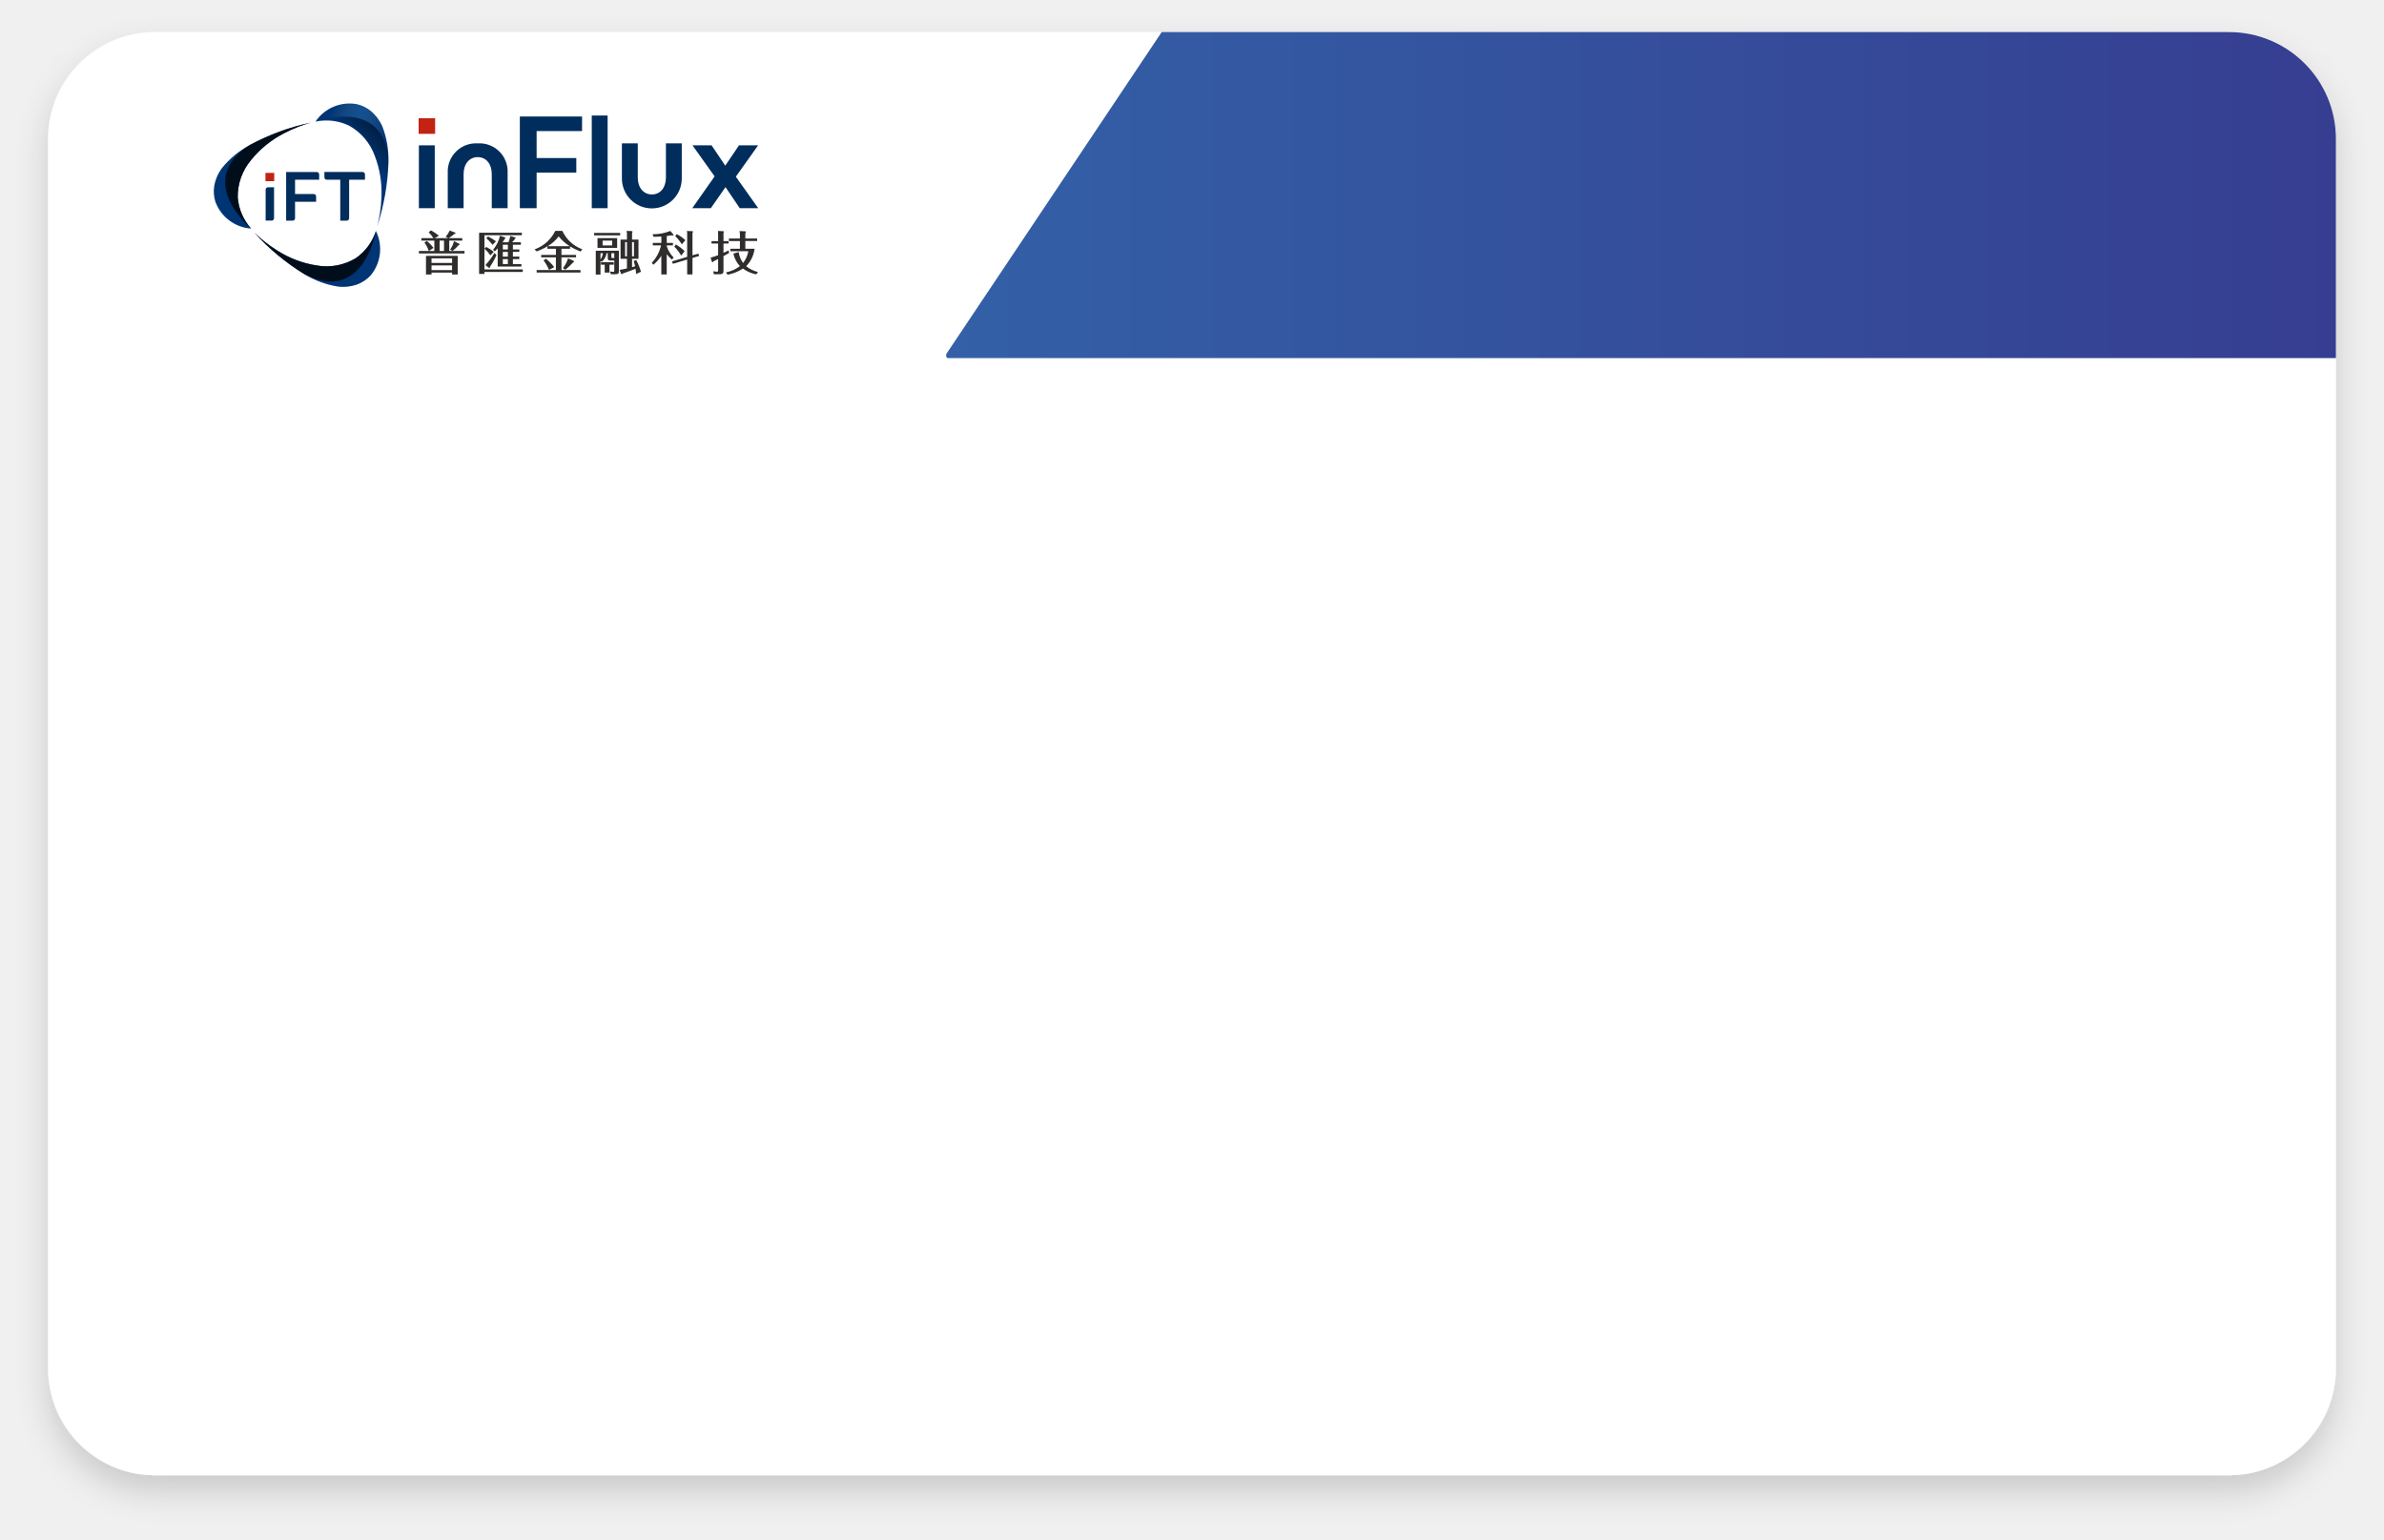
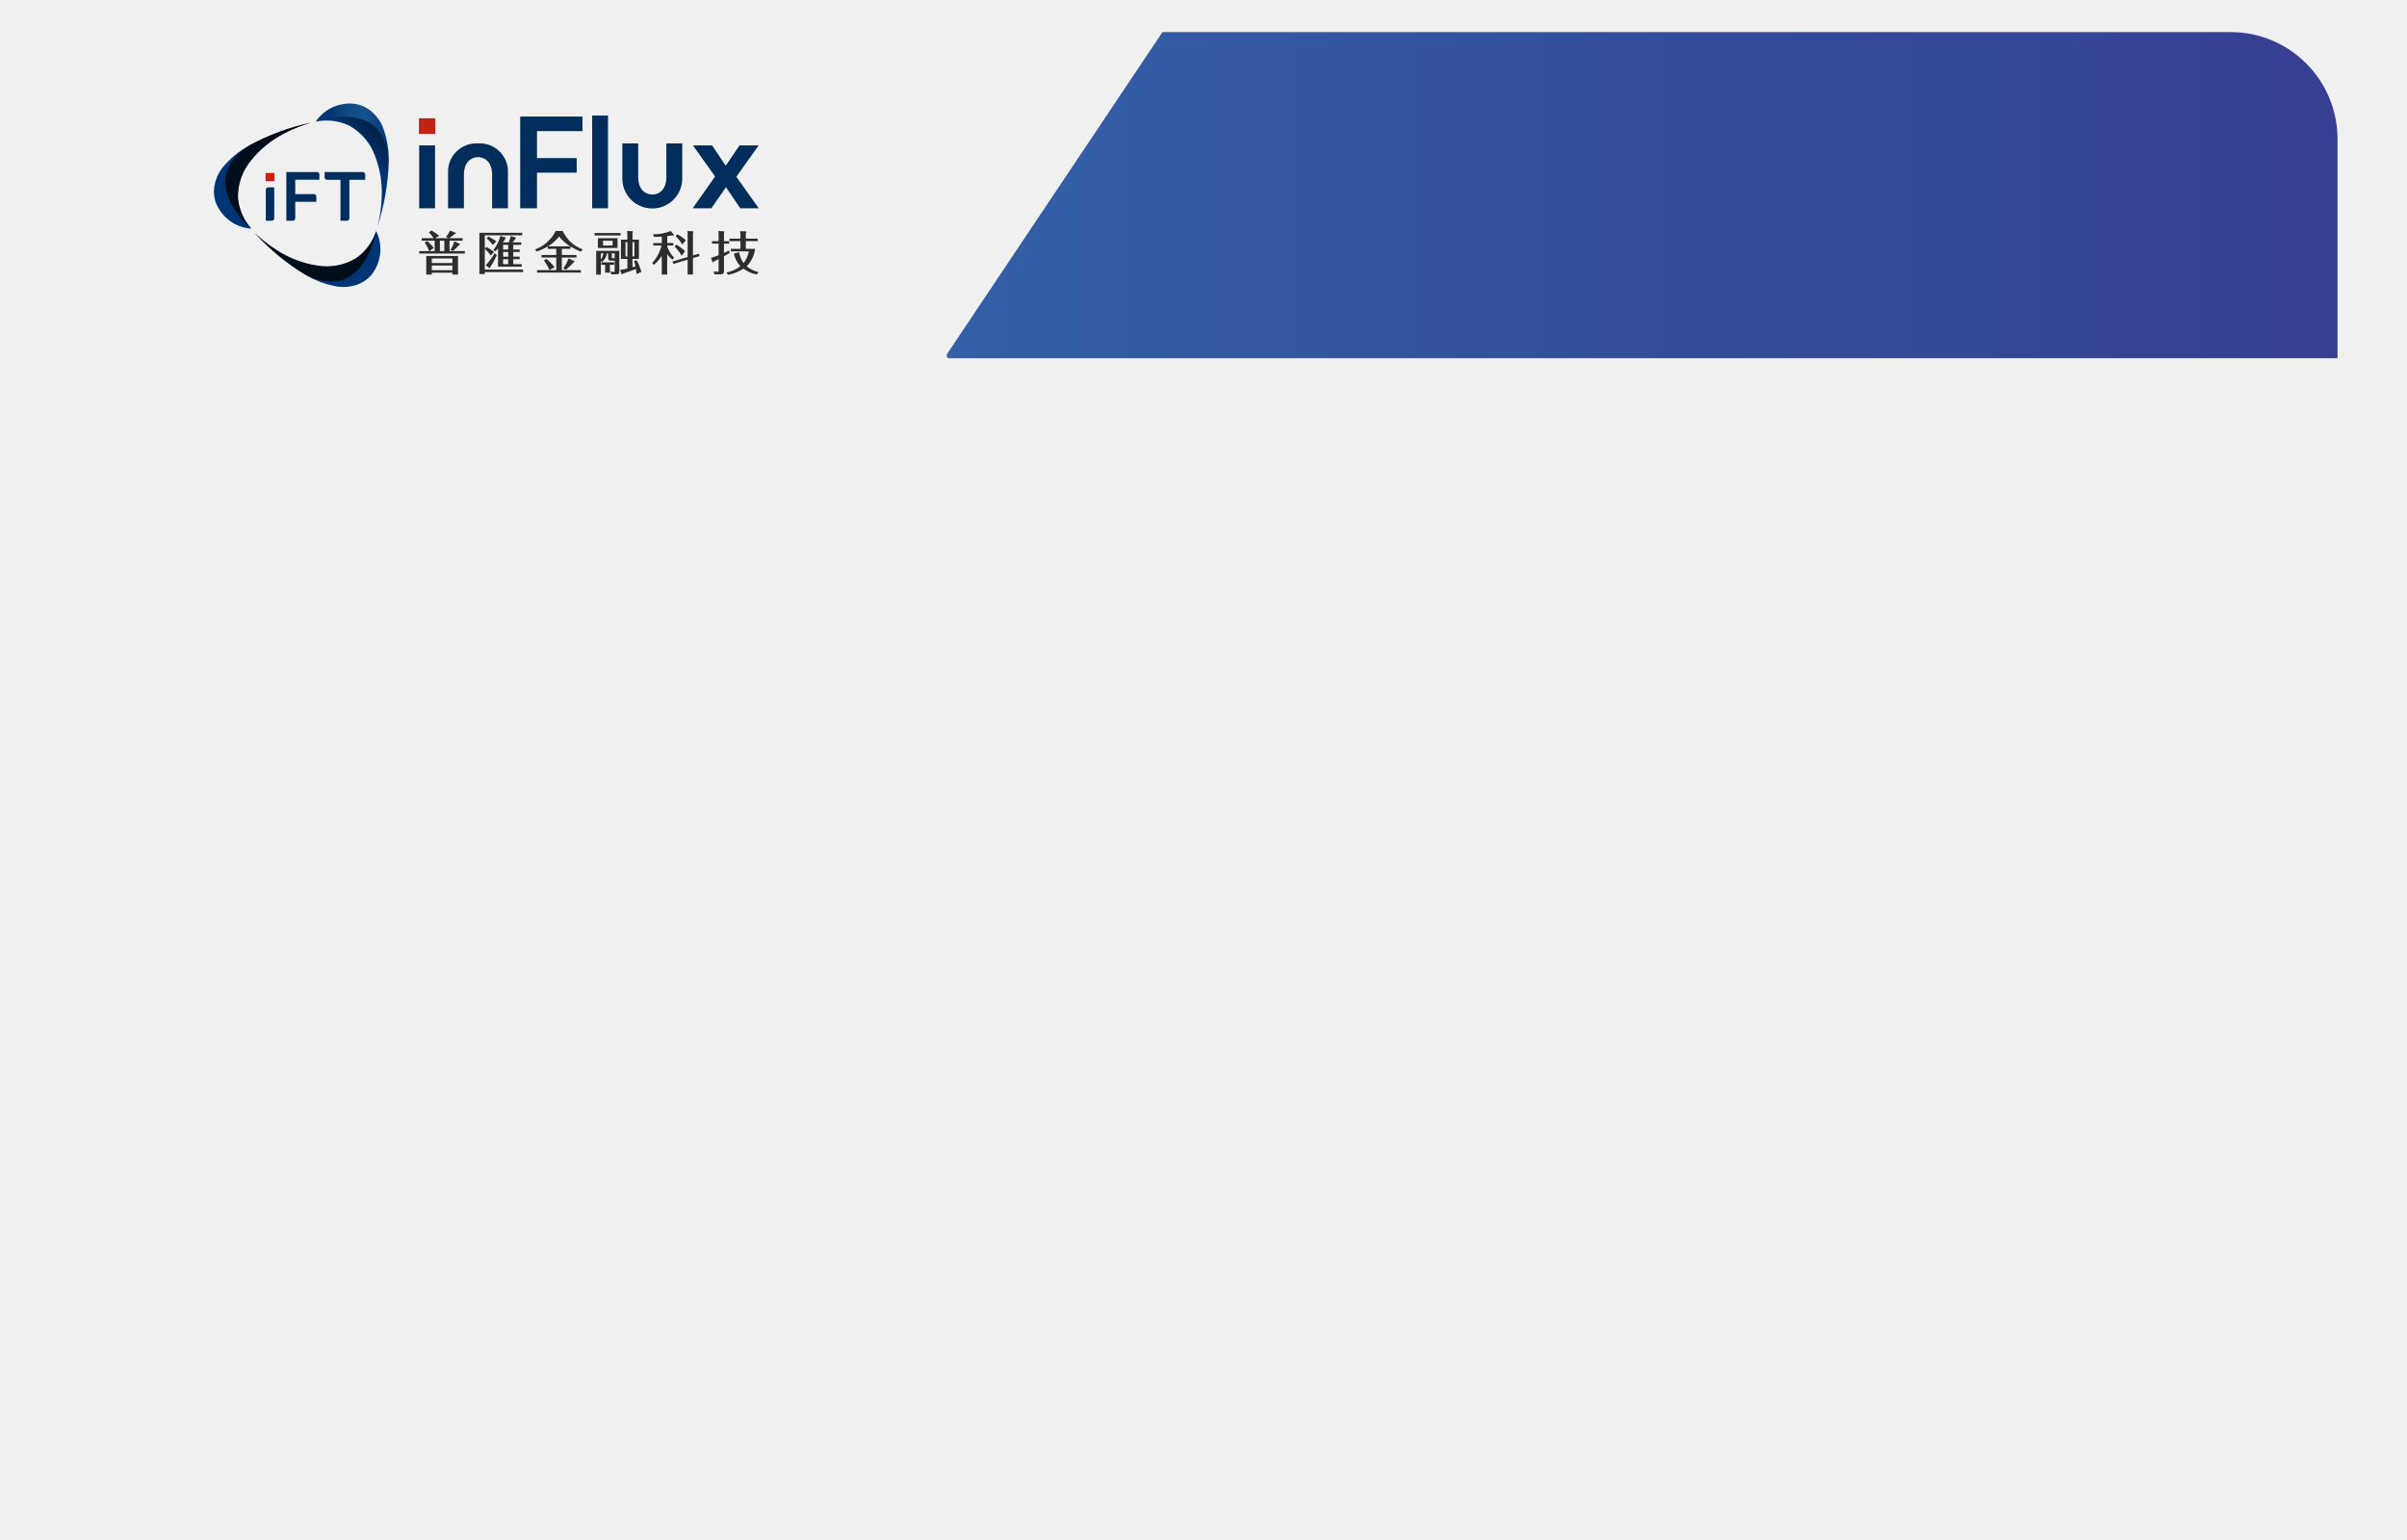
- <svg xmlns="http://www.w3.org/2000/svg" xmlns:xlink="http://www.w3.org/1999/xlink" width="446" height="288" viewBox="0 0 446 288">
+ <svg xmlns="http://www.w3.org/2000/svg" xmlns:xlink="http://www.w3.org/1999/xlink" width="450" height="288" viewBox="0 0 450 288">
  <defs>
-     <filter id="矩形_1429" x="0" y="0" width="446" height="288" filterUnits="userSpaceOnUse">
+     <filter id="矩形_1429" x="0" y="0" width="450" height="288" filterUnits="userSpaceOnUse">
      <feOffset dy="3" input="SourceAlpha" />
      <feGaussianBlur stdDeviation="3" result="blur" />
      <feFlood flood-opacity="0.161" />
      <feComposite operator="in" in2="blur" />
      <feComposite in="SourceGraphic" />
    </filter>
    <linearGradient id="linear-gradient" x2="1" gradientUnits="objectBoundingBox">
      <stop offset="0" stop-color="#3360a7" />
      <stop offset="1" stop-color="#363e91" />
    </linearGradient>
    <linearGradient id="linear-gradient-2" x1="0.585" y1="0.299" x2="0.905" y2="-0.141" gradientUnits="objectBoundingBox">
      <stop offset="0" stop-color="#fff" />
      <stop offset="1" stop-color="#1a1311" />
    </linearGradient>
    <linearGradient id="linear-gradient-3" x1="0.162" y1="0.368" x2="1.031" y2="0.562" gradientUnits="objectBoundingBox">
      <stop offset="0" stop-color="#fff" stop-opacity="0" />
      <stop offset="0.092" stop-color="#d8f0fb" stop-opacity="0.227" />
      <stop offset="0.233" stop-color="#a0dcf7" stop-opacity="0.557" />
      <stop offset="0.35" stop-color="#76ccf3" stop-opacity="0.796" />
      <stop offset="0.436" stop-color="#5dc3f1" stop-opacity="0.945" />
      <stop offset="0.482" stop-color="#54c0f1" />
      <stop offset="0.566" stop-color="#78cdf4" stop-opacity="0.784" />
      <stop offset="0.683" stop-color="#a8def7" stop-opacity="0.51" />
      <stop offset="0.789" stop-color="#cdecfa" stop-opacity="0.29" />
      <stop offset="0.881" stop-color="#e8f6fd" stop-opacity="0.133" />
      <stop offset="0.954" stop-color="#f8fcfe" stop-opacity="0.035" />
      <stop offset="1" stop-color="#fff" stop-opacity="0" />
    </linearGradient>
    <linearGradient id="linear-gradient-4" x1="-12.088" y1="75.691" x2="-11.896" y2="74.734" xlink:href="#linear-gradient-2" />
    <linearGradient id="linear-gradient-5" x1="-20.47" y1="67.984" x2="-19.634" y2="68.189" xlink:href="#linear-gradient-3" />
    <linearGradient id="linear-gradient-6" x1="31.674" y1="32.571" x2="31.946" y2="32.115" xlink:href="#linear-gradient-2" />
    <linearGradient id="linear-gradient-7" x1="72.166" y1="40.736" x2="73.864" y2="40.873" xlink:href="#linear-gradient-3" />
  </defs>
  <g id="组_4219" data-name="组 4219" transform="translate(-13226 -432)">
-     <g transform="matrix(1, 0, 0, 1, 13226, 432)" filter="url(#矩形_1429)">
-       <rect id="矩形_1429-2" data-name="矩形 1429" width="428" height="270" rx="20" transform="translate(9 6)" fill="#fff" />
-     </g>
    <path id="交叉_3" data-name="交叉 3" d="M151.24,61c-.307,0-.46-.554-.243-.878L191.225,0H390.9a20,20,0,0,1,20,20V61Z" transform="translate(13252.105 438)" fill="url(#linear-gradient)" />
    <g id="组_4217" data-name="组 4217" transform="translate(13190.946 160.893)">
      <g id="组_4212" data-name="组 4212" transform="translate(75.054 290.436)">
        <g id="组_4206" data-name="组 4206" transform="translate(19.019)">
          <path id="路径_5589" data-name="路径 5589" d="M206.743,291.86a6.554,6.554,0,0,0-2.585-1.261,7.671,7.671,0,0,0-7.751,3.261h0a9.845,9.845,0,0,1,6.278.742,10.558,10.558,0,0,1,4.83,5.693,19.107,19.107,0,0,1,1.237,7.623c0,.081-.007.163-.01.245a24.81,24.81,0,0,1-.286,2.9q-.188,1.187-.5,2.406h0a43.02,43.02,0,0,0,2.1-11.978,17.125,17.125,0,0,0-1.119-6.68A8.007,8.007,0,0,0,206.743,291.86Z" transform="translate(-196.407 -290.436)" fill="#003575" />
          <path id="路径_5590" data-name="路径 5590" d="M196.407,307.265h0a9.845,9.845,0,0,1,6.278.742,10.558,10.558,0,0,1,4.83,5.693,19.108,19.108,0,0,1,1.237,7.623c0,.081-.007.163-.01.245a24.811,24.811,0,0,1-.286,2.9q-.188,1.187-.5,2.406h0a43.019,43.019,0,0,0,2.1-11.978C209.5,302.395,196.407,307.265,196.407,307.265Z" transform="translate(-196.407 -303.84)" opacity="0.82" fill="url(#linear-gradient-2)" style="mix-blend-mode: multiply;isolation: isolate" />
          <path id="路径_5591" data-name="路径 5591" d="M210.064,301.5a17.126,17.126,0,0,0-1.119-6.68,8.007,8.007,0,0,0-2.2-2.957,6.554,6.554,0,0,0-2.585-1.261,7.671,7.671,0,0,0-7.751,3.261S209.5,288.99,210.064,301.5Z" transform="translate(-196.408 -290.436)" opacity="0.21" fill="url(#linear-gradient-3)" />
        </g>
        <g id="组_4207" data-name="组 4207" transform="translate(7.567 23.886)">
          <path id="路径_5592" data-name="路径 5592" d="M142.7,452.807a6.556,6.556,0,0,0,2.378-1.618,7.672,7.672,0,0,0,1.018-8.347h0a9.846,9.846,0,0,1-3.762,5.081,10.558,10.558,0,0,1-7.34,1.365,19.107,19.107,0,0,1-7.231-2.711c-.069-.042-.138-.087-.207-.13a24.787,24.787,0,0,1-2.379-1.691q-.937-.752-1.843-1.624h0a43.023,43.023,0,0,0,9.353,7.772,17.131,17.131,0,0,0,6.354,2.345A8.009,8.009,0,0,0,142.7,452.807Z" transform="translate(-123.337 -442.842)" fill="#003575" />
          <path id="路径_5593" data-name="路径 5593" d="M146.1,442.842h0a9.846,9.846,0,0,1-3.762,5.081,10.558,10.558,0,0,1-7.34,1.365,19.107,19.107,0,0,1-7.231-2.711c-.069-.042-.138-.087-.207-.13a24.787,24.787,0,0,1-2.379-1.691q-.937-.752-1.843-1.624h0a43.023,43.023,0,0,0,9.353,7.772C143.826,456.624,146.1,442.842,146.1,442.842Z" transform="translate(-123.337 -442.842)" opacity="0.82" fill="url(#linear-gradient-4)" style="mix-blend-mode: multiply;isolation: isolate" />
          <path id="路径_5594" data-name="路径 5594" d="M183.017,450.9a17.131,17.131,0,0,0,6.354,2.345,8.009,8.009,0,0,0,3.659-.443,6.556,6.556,0,0,0,2.378-1.618,7.671,7.671,0,0,0,1.018-8.347S194.153,456.624,183.017,450.9Z" transform="translate(-173.664 -442.842)" opacity="0.21" fill="url(#linear-gradient-5)" />
        </g>
        <g id="组_4208" data-name="组 4208" transform="translate(0 3.599)">
          <path id="路径_5595" data-name="路径 5595" d="M75.126,325.3a6.557,6.557,0,0,0,.206,2.869,7.671,7.671,0,0,0,6.71,5.069h0a9.845,9.845,0,0,1-2.507-5.8,10.558,10.558,0,0,1,2.5-7.034,19.1,19.1,0,0,1,5.974-4.894c.071-.039.144-.076.216-.114a24.8,24.8,0,0,1,2.656-1.209q1.121-.433,2.33-.779h0a43.02,43.02,0,0,0-11.417,4.19,17.126,17.126,0,0,0-5.217,4.319A8.006,8.006,0,0,0,75.126,325.3Z" transform="translate(-75.054 -313.401)" fill="#003575" />
          <path id="路径_5596" data-name="路径 5596" d="M93.463,333.236h0a9.845,9.845,0,0,1-2.507-5.8,10.558,10.558,0,0,1,2.5-7.034,19.1,19.1,0,0,1,5.974-4.894c.071-.039.144-.076.216-.114a24.8,24.8,0,0,1,2.656-1.209q1.121-.433,2.33-.779h0a43.02,43.02,0,0,0-11.417,4.19C82.683,324.353,93.463,333.236,93.463,333.236Z" transform="translate(-86.476 -313.401)" opacity="0.82" fill="url(#linear-gradient-6)" style="mix-blend-mode: multiply;isolation: isolate" />
          <path id="路径_5597" data-name="路径 5597" d="M81.8,340.138a17.127,17.127,0,0,0-5.217,4.319,8.009,8.009,0,0,0-1.453,3.387,6.557,6.557,0,0,0,.206,2.869,7.671,7.671,0,0,0,6.71,5.069S71.261,346.9,81.8,340.138Z" transform="translate(-75.054 -335.948)" opacity="0.21" fill="url(#linear-gradient-7)" />
        </g>
        <g id="组_4211" data-name="组 4211" transform="translate(9.663 12.844)">
          <g id="组_4209" data-name="组 4209" transform="translate(0 0.173)">
            <rect id="矩形_1424" data-name="矩形 1424" width="1.639" height="1.548" fill="#c22312" />
            <path id="路径_5598" data-name="路径 5598" d="M137.371,390.656a.448.448,0,0,0-.457.439v5.8h1.117a.448.448,0,0,0,.457-.439v-5.8Z" transform="translate(-136.882 -387.966)" fill="#002d5c" />
          </g>
          <g id="组_4210" data-name="组 4210" transform="translate(3.869)">
            <path id="路径_5599" data-name="路径 5599" d="M167.571,373.832v-1a.448.448,0,0,0-.457-.439h-5.722v9.106h1.219a.447.447,0,0,0,.446-.428s0-.006,0-.01,0-.006,0-.01v-3.09H167v-1s0-.006,0-.01,0-.006,0-.01a.447.447,0,0,0-.447-.429h-3.495v-2.68Z" transform="translate(-161.392 -372.388)" fill="#002d5c" />
            <path id="路径_5600" data-name="路径 5600" d="M214.642,373.864v-1.009a.448.448,0,0,0-.457-.439h-7.135v1s0,.008,0,.012,0,.008,0,.012a.447.447,0,0,0,.449.426h2.518v.071h0v7.582H211.2l.023,0,.023,0a.446.446,0,0,0,.433-.434v-7.219Z" transform="translate(-199.894 -372.412)" fill="#002d5c" />
          </g>
        </g>
      </g>
      <g id="组_4216" data-name="组 4216" transform="translate(113.372 292.721)">
        <g id="组_4213" data-name="组 4213" transform="translate(0.049 21.482)">
          <path id="路径_5601" data-name="路径 5601" d="M358.734,455.414l-.926-.459L357.8,455a4.207,4.207,0,0,1-.693,1.5l-.025.034.45.247.021.012.019-.015a7.94,7.94,0,0,0,1.093-1.072c.1-.032.2-.073.2-.155,0-.064-.071-.1-.124-.134l-.023.029h0Z" transform="translate(-351.246 -452.937)" fill="#2f2c2c" />
          <path id="路径_5602" data-name="路径 5602" d="M328.311,476h1.04v-.358H333.2V476h1.049v-3.483h-5.934Zm1.04-2.163v-.852H333.2v.852Zm3.844.468v.878h-3.844V474.3Z" transform="translate(-326.986 -467.744)" fill="#2f2c2c" />
          <path id="路径_5603" data-name="路径 5603" d="M325.535,444h2.438v-.468h-2.515a9.224,9.224,0,0,0,1.015-.759c.134-.04.24-.073.24-.182,0-.063-.079-.1-.153-.122l-.945-.354-.013.035a4.145,4.145,0,0,1-.7,1.089l-.032.035.464.259h-2.509l.786-.445-.037-.034a10.22,10.22,0,0,0-1.423-.958l-.021-.012-.448.346.045.047a7.363,7.363,0,0,1,.845,1.056h-2.242V444h2.419v1.944h-1.007l.807-.562.029-.02-.019-.03a5.99,5.99,0,0,0-1.2-1.242l-.021-.016-.441.279.022.032a6.594,6.594,0,0,1,.787,1.531l.012.027h-1.854v.459h8.528v-.459h-2.852Zm-.976,0v1.944h-.827V444Z" transform="translate(-319.859 -442.081)" fill="#2f2c2c" />
          <path id="路径_5604" data-name="路径 5604" d="M413.743,454.291v-.468h-1.591v-.93h1.2v-.468h-1.2v-.878h1.2v-.459h-1.2v-.878h1.49v-.467h-1.636a5.745,5.745,0,0,0,.661-.8c0-.057-.04-.1-.119-.123l-.837-.245-.038-.011-.009.038a8.338,8.338,0,0,1-.339,1.142h-1.1c.228-.342.316-.484.417-.652a.188.188,0,0,0,.1-.141.152.152,0,0,0-.118-.14l-.886-.284-.008.042a6.315,6.315,0,0,1-1.263,2.553l-.02.027.317.29.025-.024c.139-.132.272-.264.517-.527v3.4Zm-3.477-3.2v-.878h.947v.878Zm0,1.337v-.878h.947v.878Zm0,1.4v-.93h.947v.93Z" transform="translate(-394.566 -447.516)" fill="#2f2c2c" />
          <path id="路径_5605" data-name="路径 5605" d="M392.747,447.914l.02.019a6.235,6.235,0,0,1,1.061,1.181l.026.04.6-.637.028-.029-.031-.025a7.981,7.981,0,0,0-1.358-.878l-.024-.013-.324.328v-2.517h6.991v-.468h-7.995v7.712h1v-.376h7.165v-.467h-7.165Z" transform="translate(-380.477 -444.471)" fill="#2f2c2c" />
          <path id="路径_5606" data-name="路径 5606" d="M402.154,450.259a9.523,9.523,0,0,0-1.423-.869l-.025-.012-.321.336.029.025a7.556,7.556,0,0,1,1.1,1.166l.026.034.649-.654Z" transform="translate(-387.766 -448.234)" fill="#2f2c2c" />
          <path id="路径_5607" data-name="路径 5607" d="M400.911,469.049a13.409,13.409,0,0,1-1.632,2.211l-.03.03.614.472a.235.235,0,0,0,.133.06c.086,0,.092-.078.1-.186v-.012a14.38,14.38,0,0,0,1.213-2.176l.009-.021-.381-.422Z" transform="translate(-386.807 -464.785)" fill="#2f2c2c" />
          <path id="路径_5608" data-name="路径 5608" d="M492.77,475.428l-.012.042a5.725,5.725,0,0,1-.924,1.771l-.023.032.438.274.022.014.02-.016a12.508,12.508,0,0,0,1.418-1.337l.019-.012c.154-.089.178-.1.178-.157a.168.168,0,0,0-.085-.121Z" transform="translate(-464.863 -470.202)" fill="#2f2c2c" />
          <path id="路径_5609" data-name="路径 5609" d="M463.128,442.707l-.01-.022H461.8l-.01.021a6.958,6.958,0,0,1-3.818,3.434l-.051.023.372.343.023.013.021-.008a10.794,10.794,0,0,0,1.986-.928v.444h1.592v1.158h-2.75v.459h2.75v2.372h-3.6v.459h8.2v-.459h-3.56v-2.372h2.732v-.459h-2.732v-1.158h1.61V445.6a12.959,12.959,0,0,0,1.926.943l.025.01.343-.417-.044-.02A6.6,6.6,0,0,1,463.128,442.707Zm-2.764,2.853a7.281,7.281,0,0,0,2.07-1.834,8.569,8.569,0,0,0,2.072,1.834Z" transform="translate(-436.284 -442.59)" fill="#2f2c2c" />
          <path id="路径_5610" data-name="路径 5610" d="M469.705,478.052l.985-.5-.026-.035a8.539,8.539,0,0,0-1.516-1.528l-.022-.016-.43.308.022.031a7.507,7.507,0,0,1,.951,1.657Z" transform="translate(-445.371 -470.66)" fill="#2f2c2c" />
          <path id="路径_5611" data-name="路径 5611" d="M562.509,448.27l-.013-.028-.479.142.01.035c.11.4.148.554.241.986l-.563.153V448h1.2v-3.6h-1.2v-1.222a.657.657,0,0,0,.083-.235c0-.084-.073-.133-.193-.133l-.923-.028.013.048a1.846,1.846,0,0,1,.063.585v.985h-1.2V448h1.2V449.8c-.63.149-.951.2-1.32.26l-.065.011.285.69a.173.173,0,0,0,.135.11c.074,0,.146-.071.214-.145.826-.271,1.619-.562,2.36-.863.053.333.08.609.1.8,0,.05.009.092.013.127l.006.052.894-.421-.009-.03A11.57,11.57,0,0,0,562.509,448.27Zm-.805-.737v-2.661h.358v2.661Zm-.957-2.661v2.661H560.4v-2.661Z" transform="translate(-521.825 -442.676)" fill="#2f2c2c" />
          <path id="路径_5612" data-name="路径 5612" d="M530.991,470.842h.884v-2.568l.219.193.024-.019a2.535,2.535,0,0,0,.892-1.6h.225v.758c0,.595.111.614.7.614h.515v1.851c0,.238,0,.269-.119.269a5.443,5.443,0,0,1-.629-.061l-.063-.009.2.511h.734c.718,0,.745-.139.745-.727v-3.672h-4.324Zm3.459-3.993v.9h-.258c-.285,0-.285-.013-.285-.225v-.679Zm-2.128,0a2.4,2.4,0,0,1-.447,1.163v-1.163Z" transform="translate(-497.902 -462.573)" fill="#2f2c2c" />
          <path id="路径_5613" data-name="路径 5613" d="M539.557,480.152h-2.4v.459h.708v1.477h.893v-1.477h.8Z" transform="translate(-503.1 -474.186)" fill="#2f2c2c" />
          <rect id="矩形_1425" data-name="矩形 1425" width="4.867" height="0.459" transform="translate(32.786 0.479)" fill="#2f2c2c" />
          <path id="路径_5614" data-name="路径 5614" d="M536.725,453.2v-1.822h-3.68V453.2Zm-.93-1.354v.9H534v-.9Z" transform="translate(-499.634 -449.923)" fill="#2f2c2c" />
          <path id="路径_5615" data-name="路径 5615" d="M626.006,460.974l.027.051.643-.831-.022-.023a7.982,7.982,0,0,0-1.579-1.212l-.029-.019-.279.369-.02.026.023.023A8.323,8.323,0,0,1,626.006,460.974Z" transform="translate(-576.965 -456.298)" fill="#2f2c2c" />
          <path id="路径_5616" data-name="路径 5616" d="M627.069,448.492l.026.039.648-.735.023-.026-.025-.025a6.443,6.443,0,0,0-1.562-1.089l-.048-.025-.268.357.024.023A8.206,8.206,0,0,1,627.069,448.492Z" transform="translate(-577.906 -445.919)" fill="#2f2c2c" />
          <path id="路径_5617" data-name="路径 5617" d="M601.889,447.708l-.023-.024a5.319,5.319,0,0,1-1.258-2.077v-.176h1.159v-.459h-1.159V443.68l.033,0c.165-.019.471-.055.892-.13a.581.581,0,0,0,.206.051c.116,0,.129-.075.129-.107a.248.248,0,0,0-.073-.147l-.526-.618-.027.017a8.632,8.632,0,0,1-3.247.606h-.057l.218.463.01.021h.024c.421,0,.895-.02,1.407-.058v1.2H598v.459h1.535a6.929,6.929,0,0,1-1.718,3.249l-.025.025.315.341.028-.024a7.151,7.151,0,0,0,1.456-1.649v3.494h1.012v-3.787a6.2,6.2,0,0,0,.95.982l.029.025Z" transform="translate(-554.237 -442.624)" fill="#2f2c2c" />
          <path id="路径_5618" data-name="路径 5618" d="M625.774,447.394V443.2a.4.4,0,0,0,.1-.206c0-.114-.128-.116-.172-.116h0l-.929-.035h-.047l.013.065a1.937,1.937,0,0,1,.041.5v4.28l-2.806.831-.038.012.174.454,2.671-.8v2.784h.994v-3.086l1.252-.37-.153-.437Z" transform="translate(-574.592 -442.724)" fill="#2f2c2c" />
          <path id="路径_5619" data-name="路径 5619" d="M671.506,446.915l-.065-.505-.047.025c-.4.212-.536.273-.894.435l-.027.013v-1.74h.957v-.459h-.957v-1.527a.584.584,0,0,0,.073-.21c0-.071-.065-.116-.164-.116l-.946-.045.006.044a4.955,4.955,0,0,1,.027.633v1.221h-1.233v.459h1.233v2.174l-.118.043a11.461,11.461,0,0,1-1.252.409l-.039.009.241.76a.13.13,0,0,0,.11.108c.066,0,.129-.062.185-.184.34-.158.448-.212.68-.327l.193-.1v2.028c0,.276-.009.348-.239.348a3.7,3.7,0,0,1-.619-.078l-.053-.01.108.564h1.005c.8,0,.8-.249.8-.85V447.5c.284-.152.661-.366,1.012-.576Z" transform="translate(-613.489 -442.674)" fill="#2f2c2c" />
          <path id="路径_5620" data-name="路径 5620" d="M692.4,450.553a5.8,5.8,0,0,1-2.165-1.077,5.666,5.666,0,0,0,1.575-3.225l.005-.042h-1.734v-1.446h2.208V444.3h-2.208v-1.016l.018-.022a.3.3,0,0,0,.092-.192.131.131,0,0,0-.146-.125l-1.059-.045.019.09a2.252,2.252,0,0,1,.063.508v.8h-2.052v.468h2.052v1.446h-1.794v.467h3.369a4.893,4.893,0,0,1-.977,2.192,4.3,4.3,0,0,1-.819-1.989l-.006-.042-.994.264.007.034a4.876,4.876,0,0,0,1.214,2.323,6.267,6.267,0,0,1-2.547,1.156l-.052.012.282.433.025-.005a7.523,7.523,0,0,0,2.852-1.143A6.151,6.151,0,0,0,692.1,451l.023,0,.331-.437Z" transform="translate(-629.012 -442.767)" fill="#2f2c2c" />
        </g>
        <g id="组_4215" data-name="组 4215" transform="translate(0 0)">
          <g id="组_4214" data-name="组 4214" transform="translate(0 0.51)">
            <rect id="矩形_1426" data-name="矩形 1426" width="3.087" height="2.915" fill="#c22312" />
            <rect id="矩形_1427" data-name="矩形 1427" width="2.965" height="11.76" transform="translate(0.049 5.067)" fill="#002d5c" />
          </g>
          <path id="路径_5621" data-name="路径 5621" d="M440.362,323.354H443.5v-6.664h7.424v-2.72H443.5v-5.047H452V306.2H440.362Z" transform="translate(-421.427 -306.016)" fill="#002d5c" />
          <rect id="矩形_1428" data-name="矩形 1428" width="2.965" height="17.337" transform="translate(32.39)" fill="#002d5c" />
          <path id="路径_5622" data-name="路径 5622" d="M570.435,344.646c0,1.886-1.053,3.16-2.621,3.16s-2.647-1.274-2.647-3.16v-6.395H562.2v6.566a5.6,5.6,0,0,0,11.2,0v-6.566h-2.964Z" transform="translate(-524.172 -333.042)" fill="#002d5c" />
          <path id="路径_5623" data-name="路径 5623" d="M359.927,338.251a5.286,5.286,0,0,0-5.611,5.562v6.566h2.964v-6.395c0-1.887,1.078-3.161,2.646-3.161s2.622,1.274,2.622,3.161v6.395h2.964v-6.566A5.266,5.266,0,0,0,359.927,338.251Z" transform="translate(-348.867 -333.042)" fill="#002d5c" />
          <path id="路径_5624" data-name="路径 5624" d="M658.478,340.6H654.9l-2.572,3.8-2.548-3.8H646.2l4.141,5.807-4.19,5.954h3.479l2.744-3.945,2.671,3.945H658.5l-4.19-5.9Z" transform="translate(-594.967 -335.021)" fill="#002d5c" />
        </g>
      </g>
    </g>
  </g>
</svg>
